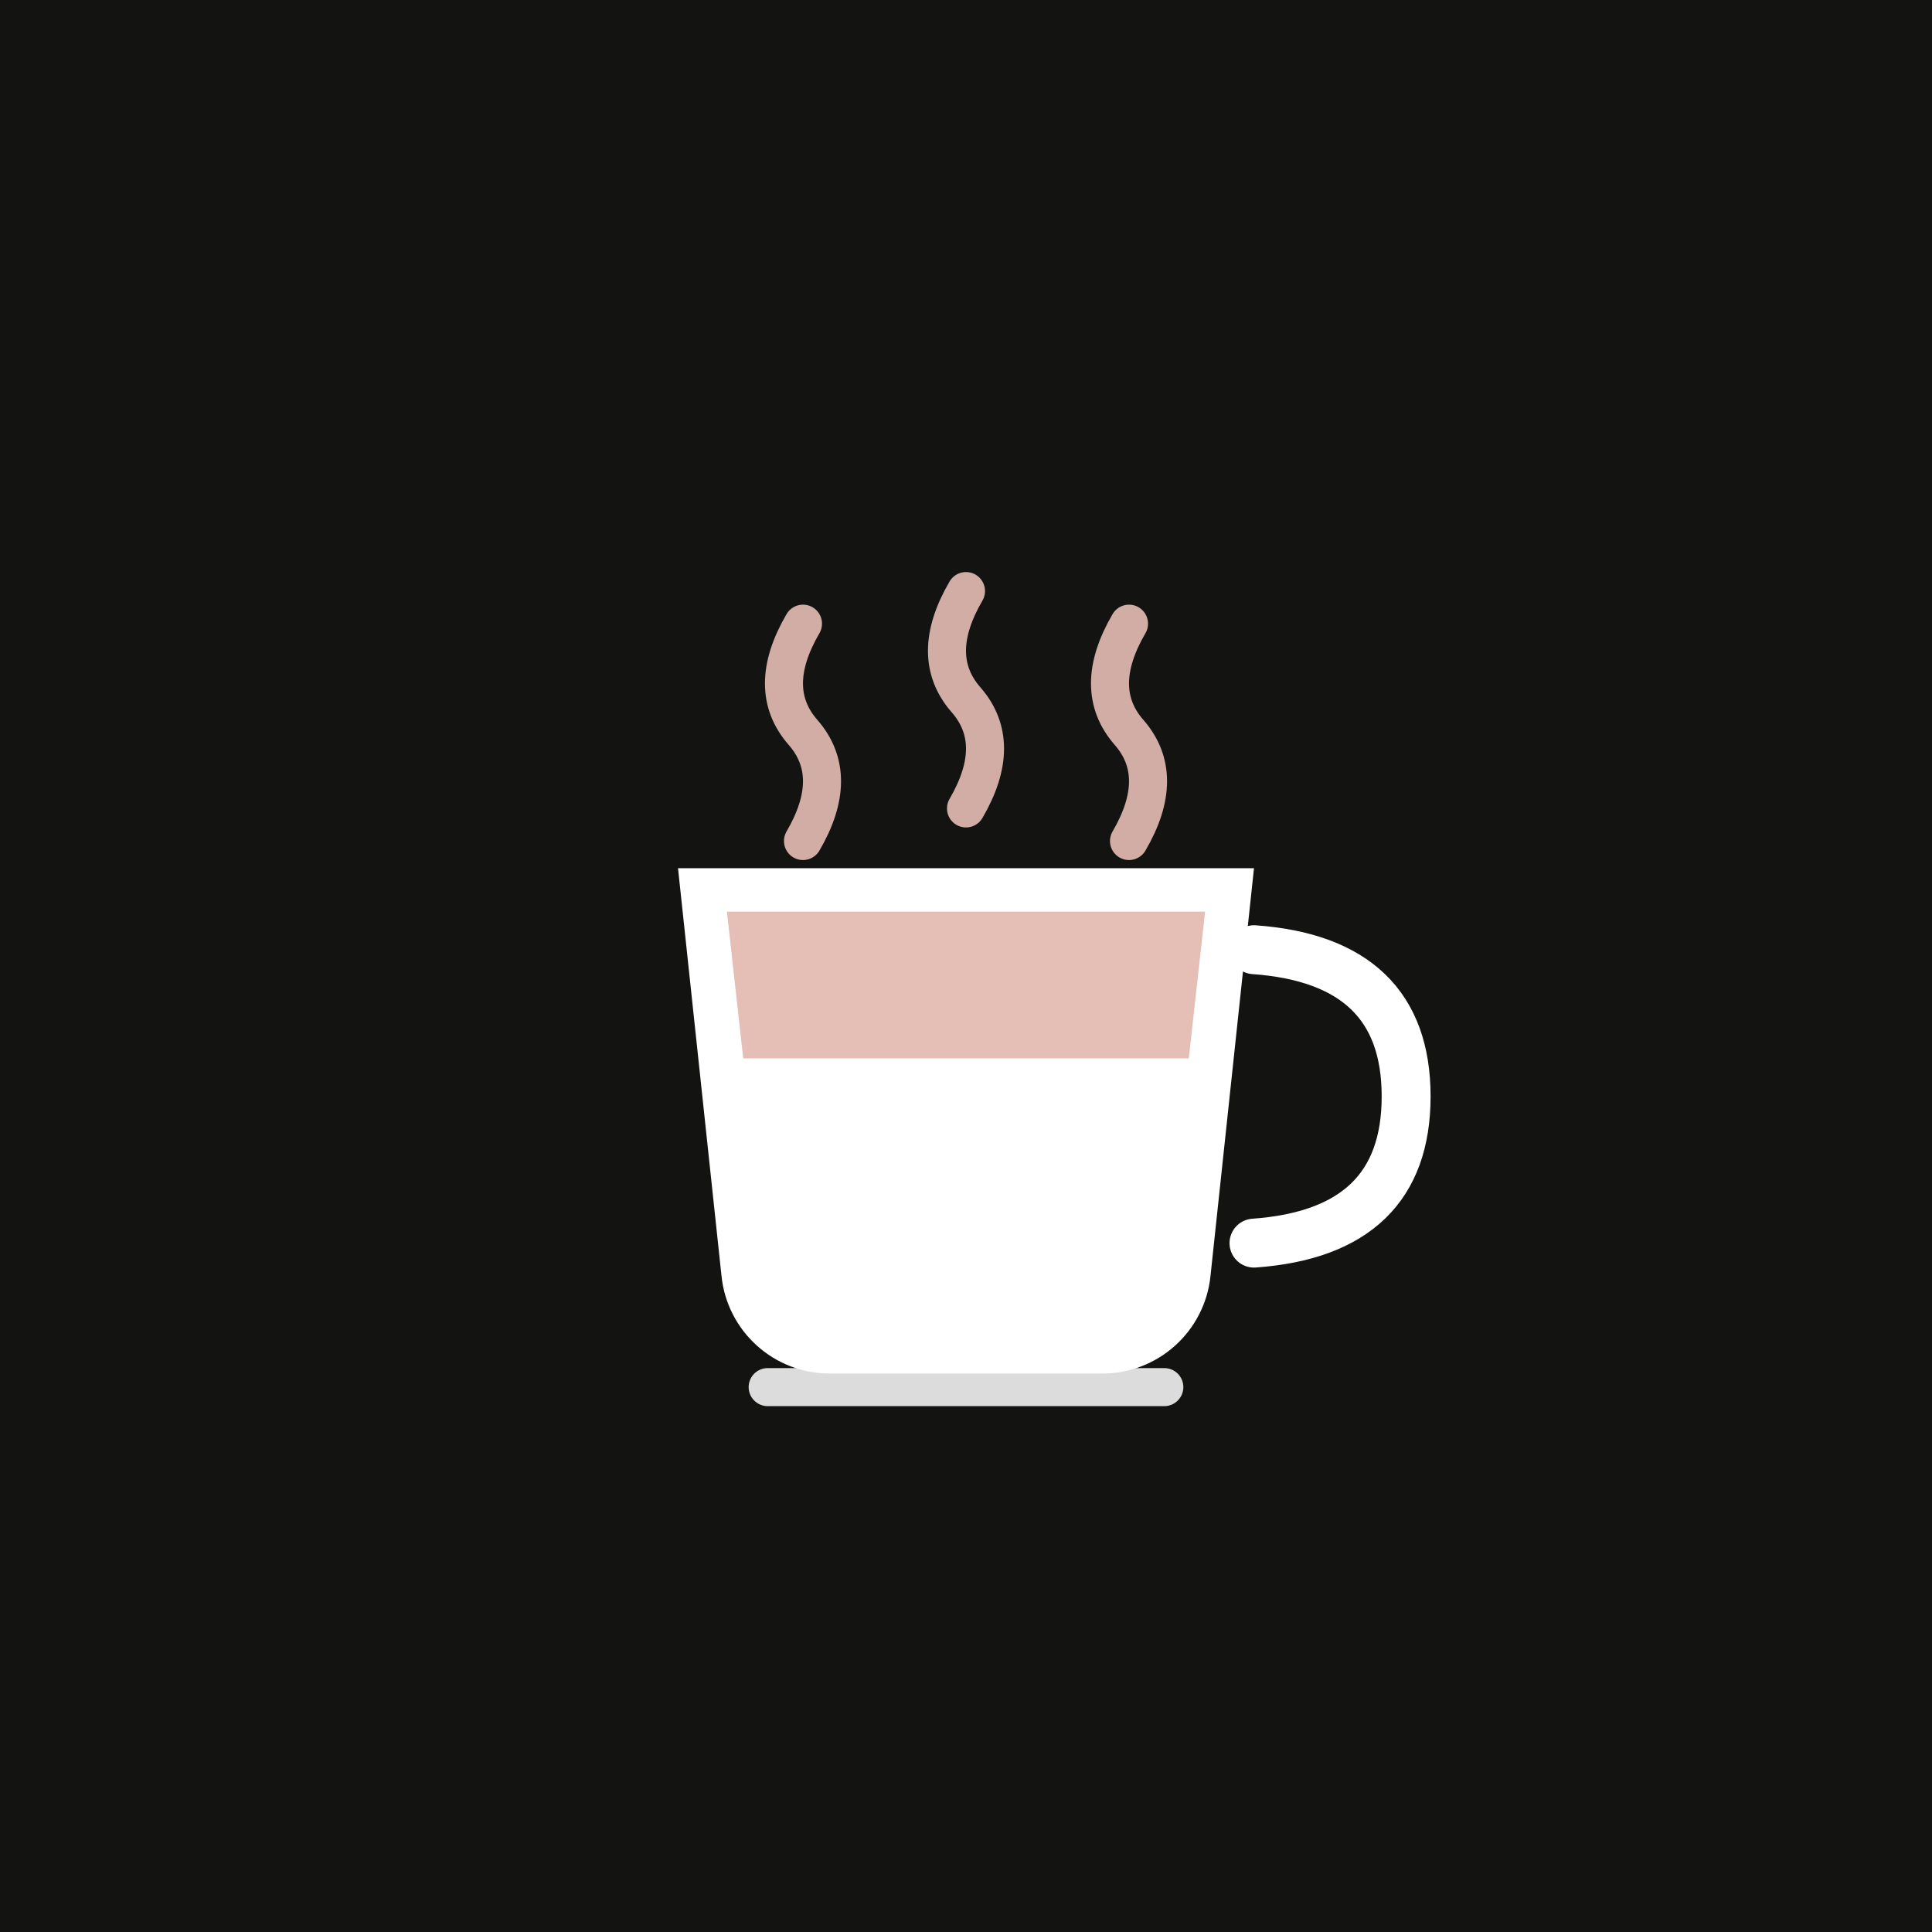
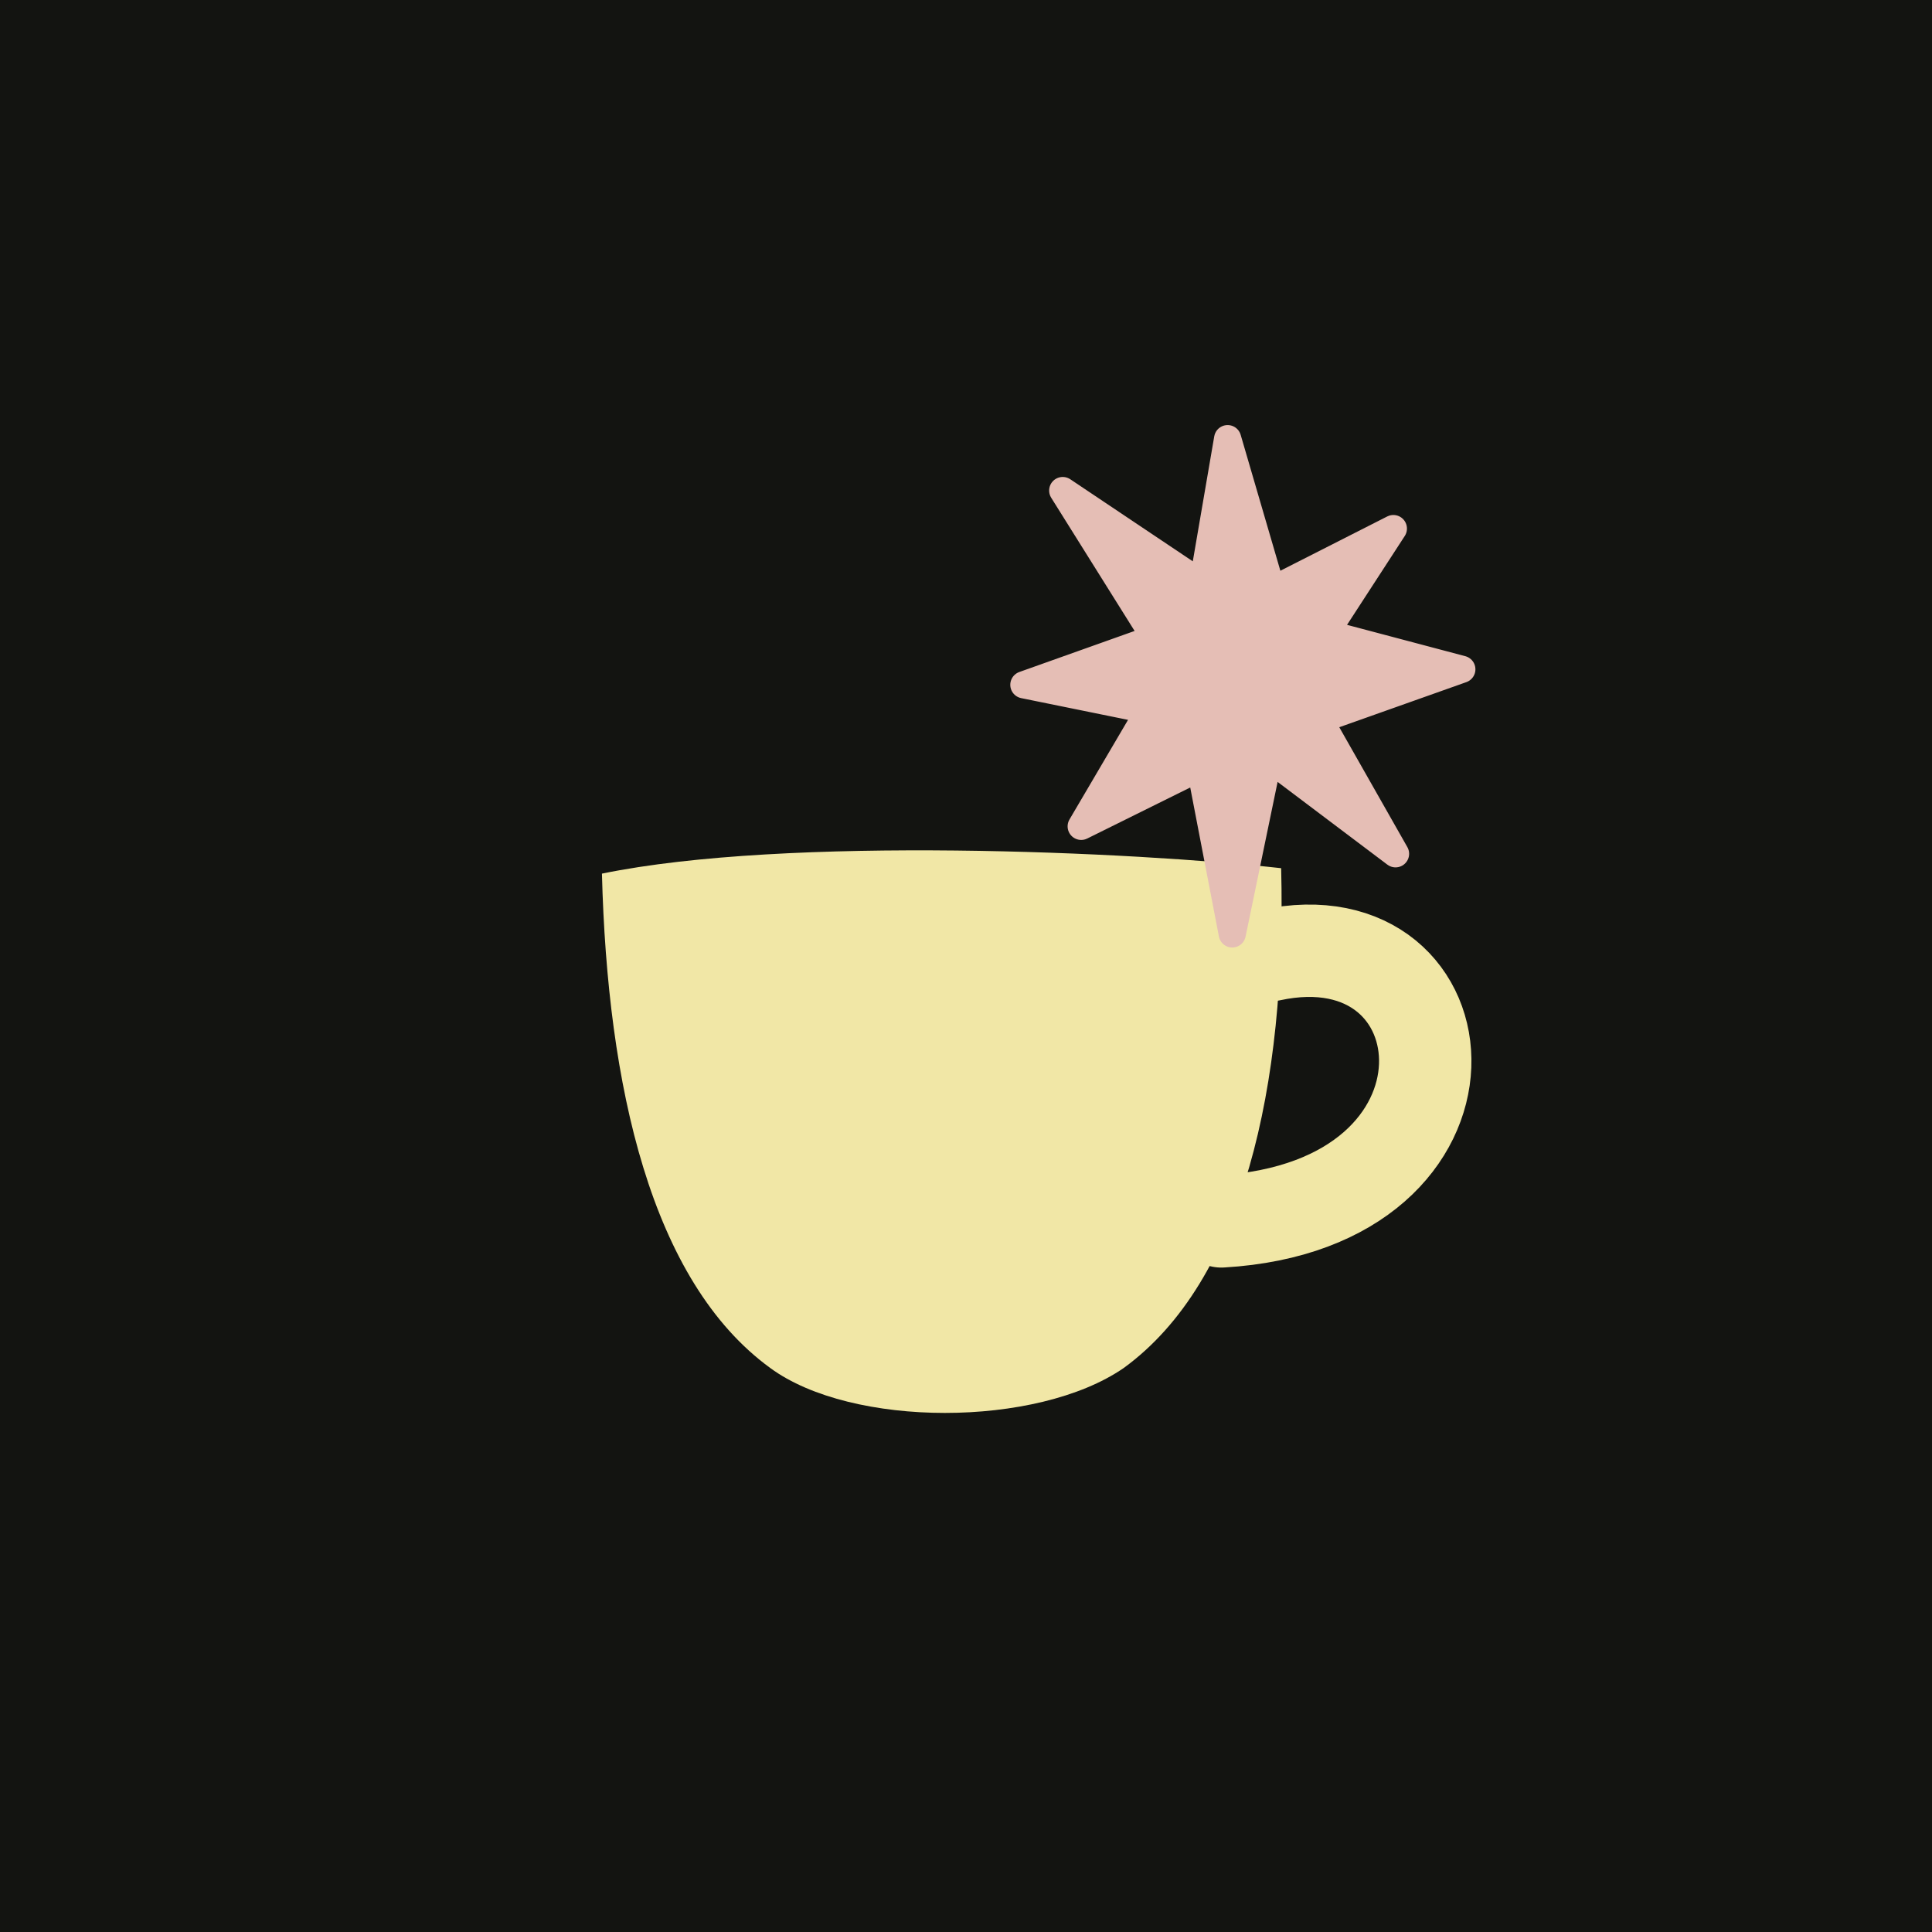
<svg xmlns="http://www.w3.org/2000/svg" viewBox="0 0 512 512">
  <rect width="512" height="512" fill="#131411" />
  <g transform="translate(256 256) scale(0.72) translate(-256 -256)">
-     <g stroke="#e5beb5" stroke-width="14" stroke-linecap="round" fill="none" opacity="0.9">
-       <path d="M196 130 q-14 24 0 40 q14 16 0 40" />
-       <path d="M256 118 q-14 24 0 40 q14 16 0 40" />
-       <path d="M316 130 q-14 24 0 40 q14 16 0 40" />
-     </g>
-     <path d="M362 250 q56 4 56 54 t-56 54" fill="none" stroke="#ffffff" stroke-width="18" stroke-linecap="round" />
-     <path d="M150 220 h212 l-16 150 a40 40 0 0 1-40 36 h-100 a40 40 0 0 1-40-36 Z" fill="#ffffff" />
-     <path d="M168 236 h176 l-6 54 h-164 Z" fill="#e5beb5" />
-     <rect x="176" y="404" width="160" height="14" rx="7" fill="#ffffff" opacity="0.85" />
+     <path d="M122 222 C190 208 318 214 372 220 C374 300 358 372 314 404 C282 426 214 426 184 404 C140 372 124 300 122 222 Z" fill="#f1e7a6" />
+     <path d="M368 252 C442 236 452 344 350 350" fill="none" stroke="#f1e7a6" stroke-width="34" stroke-linecap="round" />
+     <polygon points="352.3,61.9 368.6,117.7 413.3,95.0 388.3,133.5 438.5,146.8 386.1,165.4 414.1,214.7 367.4,179.5 354.0,244.2 342.2,182.9 298.4,204.6 323.5,161.9 277.3,152.5 325.6,135.3 291.6,81.0 343.1,115.5" fill="#e5beb5" stroke="#e5beb5" stroke-width="10" stroke-linejoin="round" />
  </g>
</svg>
